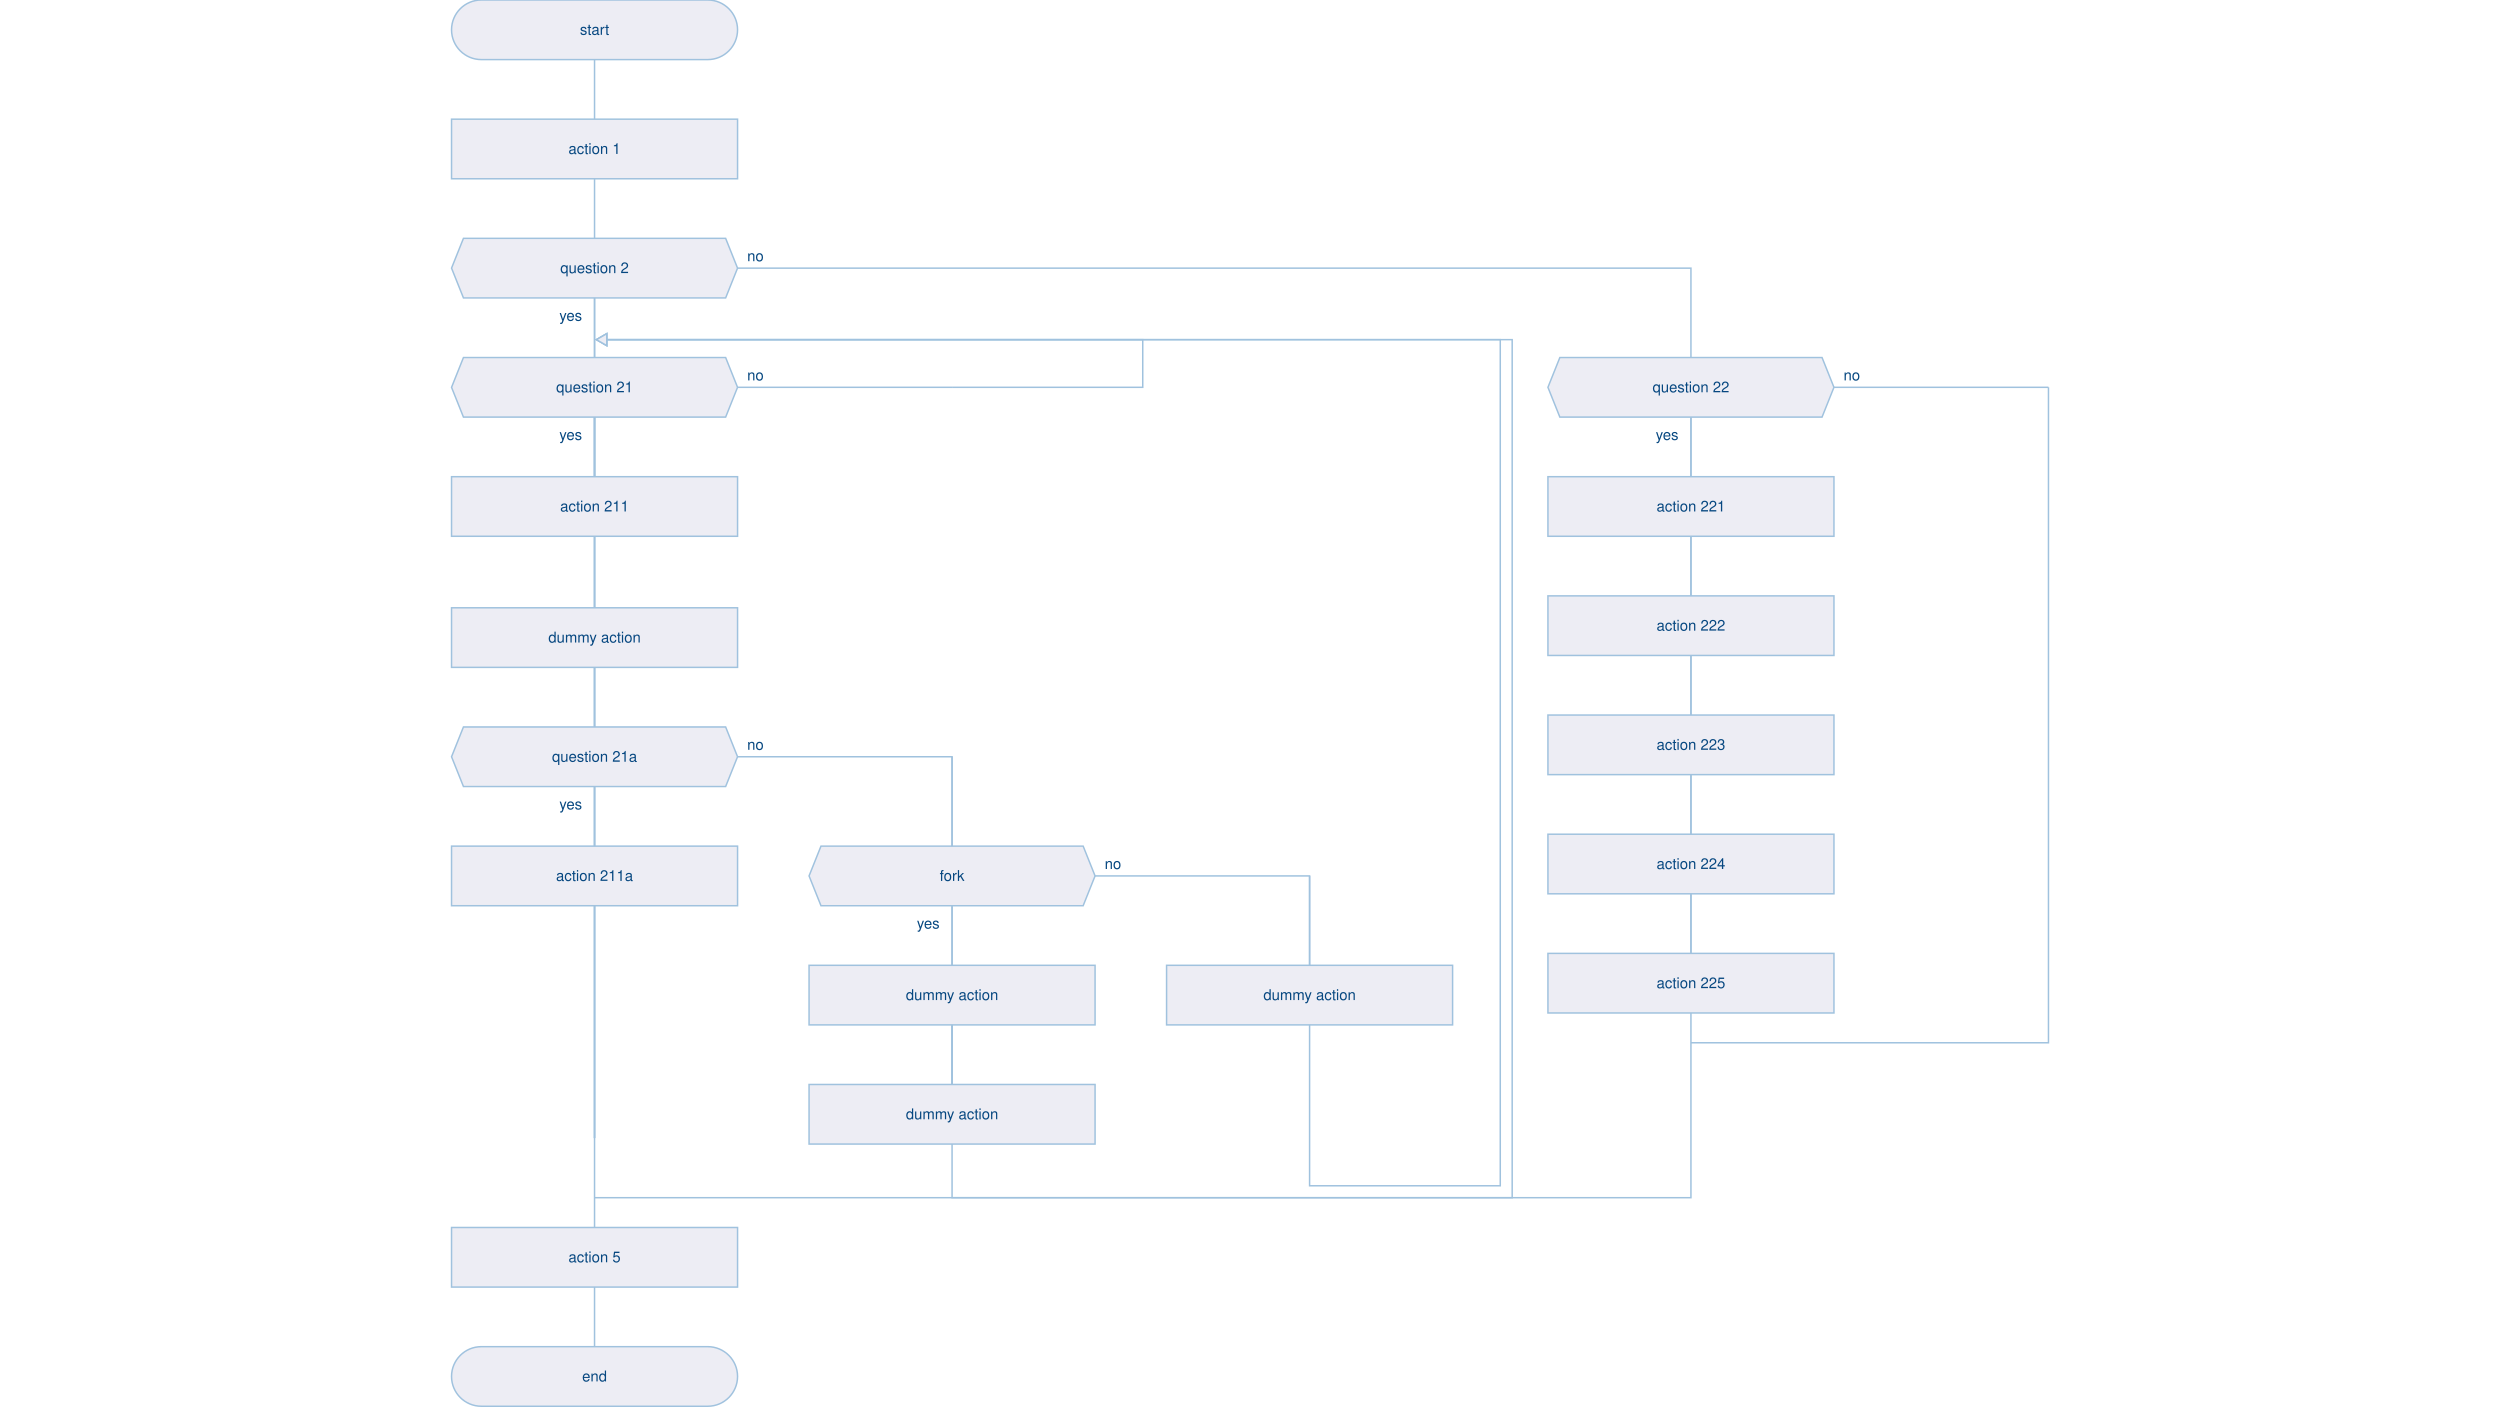
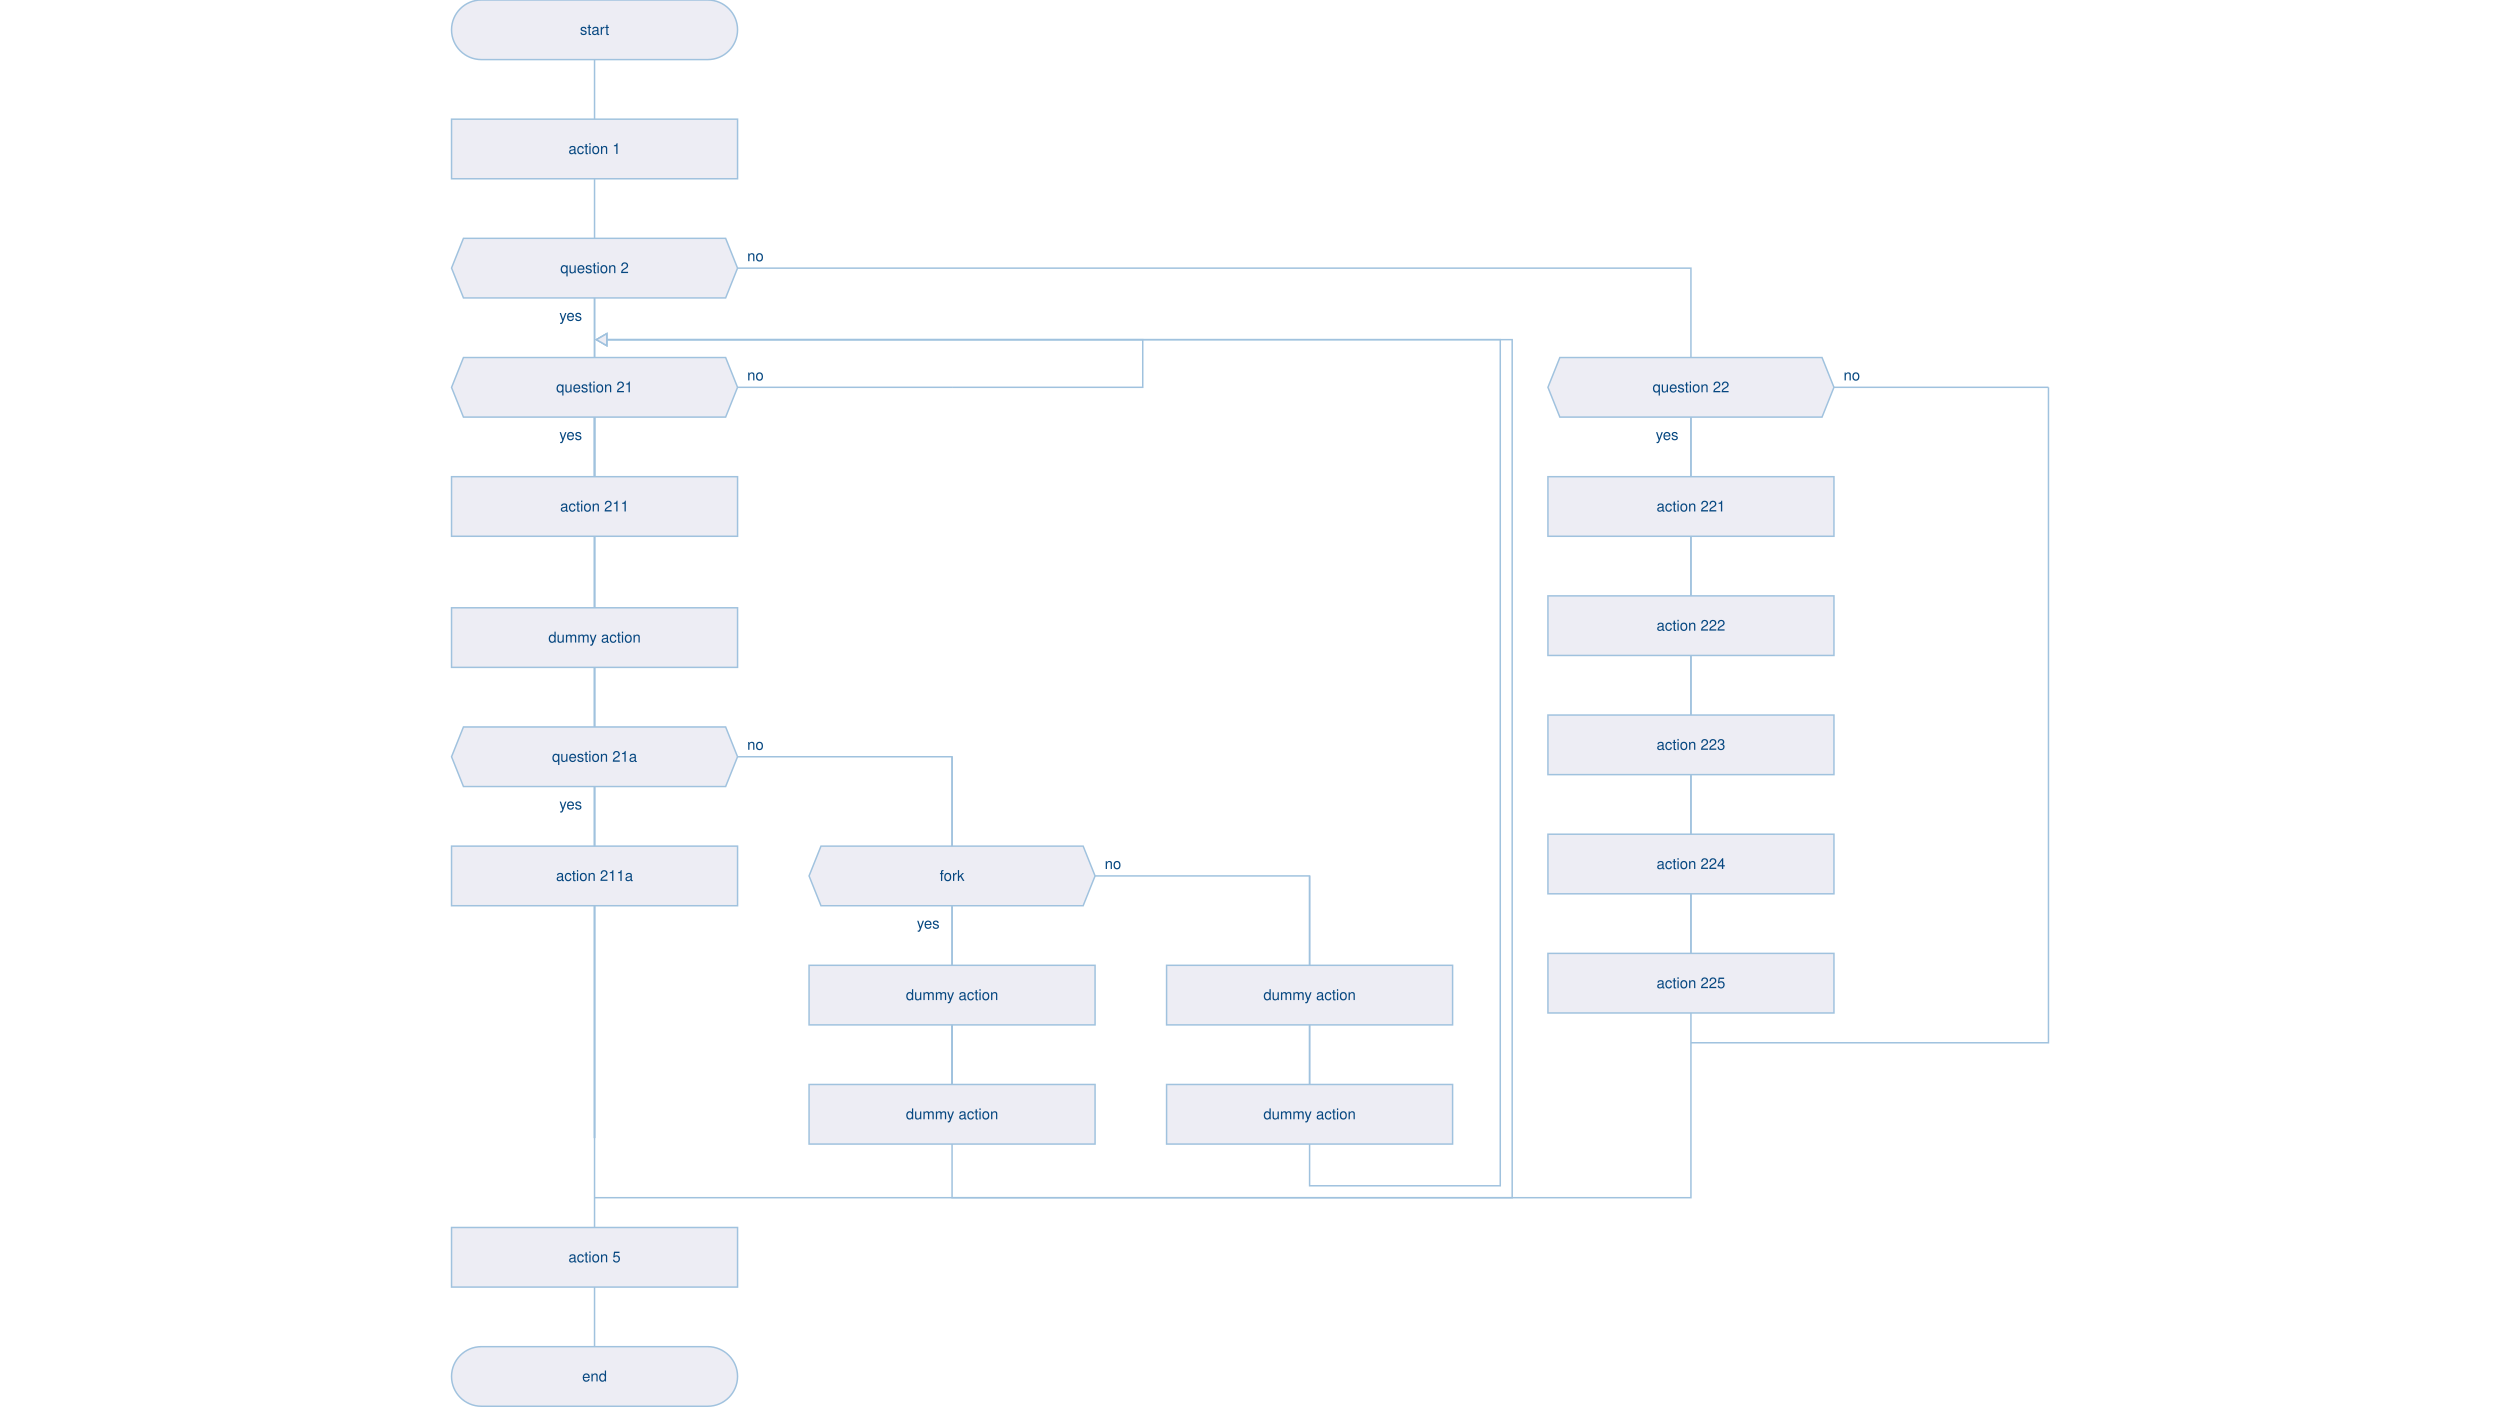
<svg xmlns="http://www.w3.org/2000/svg" font-size="1" viewBox="0.0 0.0 1920.0 1080.0" stroke="rgb(0,0,0)" width="1920" stroke-opacity="1" height="1080" version="1.1">
  <defs />
  <g stroke-linejoin="miter" fill-opacity="1.0" fill="rgb(237,237,244)" stroke="rgb(160,194,222)" stroke-linecap="butt" stroke-miterlimit="10.0" stroke-opacity="1.0" stroke-width="1.151">
    <path d="M 465.989,256.271 l -7.926,4.576 l 7.926,4.576 Z" />
  </g>
  <g stroke-linejoin="miter" fill-opacity="0.0" fill="rgb(0,0,0)" stroke="rgb(160,194,222)" stroke-linecap="butt" stroke-miterlimit="10.0" stroke-opacity="1.0" stroke-width="1.151">
    <path d="M 731.186,297.458 h 0 h 146.441 v -36.61 h -411.992 " />
  </g>
  <g stroke-linejoin="miter" fill-opacity="1.0" fill="rgb(237,237,244)" stroke="rgb(160,194,222)" stroke-linecap="butt" stroke-miterlimit="10.0" stroke-opacity="1.0" stroke-width="1.151">
    <path d="M 465.989,256.271 l -7.926,4.576 l 7.926,4.576 Z" />
  </g>
  <g stroke-linejoin="miter" fill-opacity="0.0" fill="rgb(0,0,0)" stroke="rgb(160,194,222)" stroke-linecap="butt" stroke-miterlimit="10.0" stroke-opacity="1.0" stroke-width="1.151">
    <path d="M 1005.763,672.712 v 237.966 h 146.441 v -649.831 h -686.569 " />
  </g>
  <g stroke-linejoin="miter" fill-opacity="1.0" fill="rgb(237,237,244)" stroke="rgb(160,194,222)" stroke-linecap="butt" stroke-miterlimit="10.0" stroke-opacity="1.0" stroke-width="1.151">
    <path d="M 465.989,256.271 l -7.926,4.576 l 7.926,4.576 Z" />
  </g>
  <g stroke-linejoin="miter" fill-opacity="0.0" fill="rgb(0,0,0)" stroke="rgb(160,194,222)" stroke-linecap="butt" stroke-miterlimit="10.0" stroke-opacity="1.0" stroke-width="1.151">
    <path d="M 731.186,581.186 v 338.644 h 430.17 v -658.983 h -695.721 " />
  </g>
  <g stroke-linejoin="miter" fill-opacity="0.0" fill="rgb(0,0,0)" stroke="rgb(160,194,222)" stroke-linecap="butt" stroke-miterlimit="10.0" stroke-opacity="1.0" stroke-width="1.151">
    <path d="M 456.61,114.407 v -91.525 " />
  </g>
  <g stroke-linejoin="miter" fill-opacity="0.0" fill="rgb(0,0,0)" stroke="rgb(160,194,222)" stroke-linecap="butt" stroke-miterlimit="10.0" stroke-opacity="1.0" stroke-width="1.151">
    <path d="M 456.61,205.932 v -91.525 " />
  </g>
  <g stroke-linejoin="miter" fill-opacity="0.0" fill="rgb(0,0,0)" stroke="rgb(160,194,222)" stroke-linecap="butt" stroke-miterlimit="10.0" stroke-opacity="1.0" stroke-width="1.151">
    <path d="M 456.61,965.593 v -759.661 " />
  </g>
  <g stroke-linejoin="miter" fill-opacity="0.0" fill="rgb(0,0,0)" stroke="rgb(160,194,222)" stroke-linecap="butt" stroke-miterlimit="10.0" stroke-opacity="1.0" stroke-width="1.151">
    <path d="M 456.61,1057.119 v -91.525 " />
  </g>
  <g stroke-linejoin="miter" fill-opacity="1.0" fill="rgb(237,237,244)" stroke="rgb(160,194,222)" stroke-linecap="butt" stroke-miterlimit="10.0" stroke-opacity="1.0" stroke-width="1.151">
    <path d="M 566.441,1057.119 h 0 c 0,-12.637 -10.244,-22.881 -22.881 -22.881h -173.898 c -12.637,-0 -22.881,10.244 -22.881 22.881h 0 c -0,12.637 10.244,22.881 22.881 22.881h 173.898 c 12.637,0 22.881,-10.244 22.881 -22.881Z" />
  </g>
  <g stroke-linejoin="miter" fill-opacity="1.0" font-size="11.441px" fill="rgb(6,71,128)" stroke="rgb(0,0,0)" font-weight="300" font-family="helvetica" stroke-linecap="butt" stroke-miterlimit="10.0" stroke-opacity="1.0" stroke-width="4.604">
    <text transform="matrix(1,0,0,1,456.6102,1057.119)" stroke="none" dominant-baseline="middle" text-anchor="middle">end</text>
  </g>
  <g stroke-linejoin="miter" fill-opacity="1.0" fill="rgb(237,237,244)" stroke="rgb(160,194,222)" stroke-linecap="butt" stroke-miterlimit="10.0" stroke-opacity="1.0" stroke-width="1.151">
    <path d="M 566.441,988.475 l -0,-45.763 h -219.661 l -0,45.763 Z" />
  </g>
  <g stroke-linejoin="miter" fill-opacity="1.0" font-size="11.441px" fill="rgb(6,71,128)" stroke="rgb(0,0,0)" font-weight="300" font-family="helvetica" stroke-linecap="butt" stroke-miterlimit="10.0" stroke-opacity="1.0" stroke-width="4.604">
    <text transform="matrix(1,0,0,1,456.6102,965.5932)" stroke="none" dominant-baseline="middle" text-anchor="middle">action 5</text>
  </g>
  <g stroke-linejoin="miter" fill-opacity="0.0" fill="rgb(0,0,0)" stroke="rgb(160,194,222)" stroke-linecap="butt" stroke-miterlimit="10.0" stroke-opacity="1.0" stroke-width="1.151">
    <path d="M 456.61,919.831 h 842.034 v -622.373 " />
  </g>
  <g stroke-linejoin="miter" fill-opacity="0.0" fill="rgb(0,0,0)" stroke="rgb(160,194,222)" stroke-linecap="butt" stroke-miterlimit="10.0" stroke-opacity="1.0" stroke-width="1.151">
    <path d="M 1298.644,297.458 v -91.525 h -842.034 " />
  </g>
  <g stroke-linejoin="miter" fill-opacity="0.0" fill="rgb(0,0,0)" stroke="rgb(160,194,222)" stroke-linecap="butt" stroke-miterlimit="10.0" stroke-opacity="1.0" stroke-width="1.151">
    <path d="M 456.61,874.068 v -576.61 " />
  </g>
  <g stroke-linejoin="miter" fill-opacity="0.0" fill="rgb(0,0,0)" stroke="rgb(160,194,222)" stroke-linecap="butt" stroke-miterlimit="10.0" stroke-opacity="1.0" stroke-width="1.151">
    <path d="M 456.61,297.458 v -91.525 " />
  </g>
  <g stroke-linejoin="miter" fill-opacity="0.0" fill="rgb(0,0,0)" stroke="rgb(160,194,222)" stroke-linecap="butt" stroke-miterlimit="10.0" stroke-opacity="1.0" stroke-width="1.151">
    <path d="M 1298.644,800.847 h 274.576 v -503.39 " />
  </g>
  <g stroke-linejoin="miter" fill-opacity="0.0" fill="rgb(0,0,0)" stroke="rgb(160,194,222)" stroke-linecap="butt" stroke-miterlimit="10.0" stroke-opacity="1.0" stroke-width="1.151">
    <path d="M 1573.22,297.458 h -274.576 " />
  </g>
  <g stroke-linejoin="miter" fill-opacity="0.0" fill="rgb(0,0,0)" stroke="rgb(160,194,222)" stroke-linecap="butt" stroke-miterlimit="10.0" stroke-opacity="1.0" stroke-width="1.151">
    <path d="M 456.61,22.881 " />
  </g>
  <g stroke-linejoin="miter" fill-opacity="0.0" fill="rgb(0,0,0)" stroke="rgb(160,194,222)" stroke-linecap="butt" stroke-miterlimit="10.0" stroke-opacity="1.0" stroke-width="1.151">
    <path d="M 1298.644,388.983 v -91.525 " />
  </g>
  <g stroke-linejoin="miter" fill-opacity="0.0" fill="rgb(0,0,0)" stroke="rgb(160,194,222)" stroke-linecap="butt" stroke-miterlimit="10.0" stroke-opacity="1.0" stroke-width="1.151">
    <path d="M 1298.644,480.509 v -91.525 " />
  </g>
  <g stroke-linejoin="miter" fill-opacity="0.0" fill="rgb(0,0,0)" stroke="rgb(160,194,222)" stroke-linecap="butt" stroke-miterlimit="10.0" stroke-opacity="1.0" stroke-width="1.151">
    <path d="M 1298.644,572.034 v -91.525 " />
  </g>
  <g stroke-linejoin="miter" fill-opacity="0.0" fill="rgb(0,0,0)" stroke="rgb(160,194,222)" stroke-linecap="butt" stroke-miterlimit="10.0" stroke-opacity="1.0" stroke-width="1.151">
    <path d="M 1298.644,663.559 v -91.525 " />
  </g>
  <g stroke-linejoin="miter" fill-opacity="0.0" fill="rgb(0,0,0)" stroke="rgb(160,194,222)" stroke-linecap="butt" stroke-miterlimit="10.0" stroke-opacity="1.0" stroke-width="1.151">
    <path d="M 1298.644,755.085 v -91.525 " />
  </g>
  <g stroke-linejoin="miter" fill-opacity="1.0" fill="rgb(237,237,244)" stroke="rgb(160,194,222)" stroke-linecap="butt" stroke-miterlimit="10.0" stroke-opacity="1.0" stroke-width="1.151">
    <path d="M 1408.475,777.966 l -0,-45.763 h -219.661 l -0,45.763 Z" />
  </g>
  <g stroke-linejoin="miter" fill-opacity="1.0" font-size="11.441px" fill="rgb(6,71,128)" stroke="rgb(0,0,0)" font-weight="300" font-family="helvetica" stroke-linecap="butt" stroke-miterlimit="10.0" stroke-opacity="1.0" stroke-width="4.604">
    <text transform="matrix(1,0,0,1,1298.644,755.0847)" stroke="none" dominant-baseline="middle" text-anchor="middle">action 225</text>
  </g>
  <g stroke-linejoin="miter" fill-opacity="1.0" fill="rgb(237,237,244)" stroke="rgb(160,194,222)" stroke-linecap="butt" stroke-miterlimit="10.0" stroke-opacity="1.0" stroke-width="1.151">
    <path d="M 1408.475,686.441 l -0,-45.763 h -219.661 l -0,45.763 Z" />
  </g>
  <g stroke-linejoin="miter" fill-opacity="1.0" font-size="11.441px" fill="rgb(6,71,128)" stroke="rgb(0,0,0)" font-weight="300" font-family="helvetica" stroke-linecap="butt" stroke-miterlimit="10.0" stroke-opacity="1.0" stroke-width="4.604">
    <text transform="matrix(1,0,0,1,1298.644,663.5593)" stroke="none" dominant-baseline="middle" text-anchor="middle">action 224</text>
  </g>
  <g stroke-linejoin="miter" fill-opacity="1.0" fill="rgb(237,237,244)" stroke="rgb(160,194,222)" stroke-linecap="butt" stroke-miterlimit="10.0" stroke-opacity="1.0" stroke-width="1.151">
    <path d="M 1408.475,594.915 l -0,-45.763 h -219.661 l -0,45.763 Z" />
  </g>
  <g stroke-linejoin="miter" fill-opacity="1.0" font-size="11.441px" fill="rgb(6,71,128)" stroke="rgb(0,0,0)" font-weight="300" font-family="helvetica" stroke-linecap="butt" stroke-miterlimit="10.0" stroke-opacity="1.0" stroke-width="4.604">
    <text transform="matrix(1,0,0,1,1298.644,572.0339)" stroke="none" dominant-baseline="middle" text-anchor="middle">action 223</text>
  </g>
  <g stroke-linejoin="miter" fill-opacity="1.0" fill="rgb(237,237,244)" stroke="rgb(160,194,222)" stroke-linecap="butt" stroke-miterlimit="10.0" stroke-opacity="1.0" stroke-width="1.151">
    <path d="M 1408.475,503.39 l -0,-45.763 h -219.661 l -0,45.763 Z" />
  </g>
  <g stroke-linejoin="miter" fill-opacity="1.0" font-size="11.441px" fill="rgb(6,71,128)" stroke="rgb(0,0,0)" font-weight="300" font-family="helvetica" stroke-linecap="butt" stroke-miterlimit="10.0" stroke-opacity="1.0" stroke-width="4.604">
    <text transform="matrix(1,0,0,1,1298.644,480.5085)" stroke="none" dominant-baseline="middle" text-anchor="middle">action 222</text>
  </g>
  <g stroke-linejoin="miter" fill-opacity="1.0" fill="rgb(237,237,244)" stroke="rgb(160,194,222)" stroke-linecap="butt" stroke-miterlimit="10.0" stroke-opacity="1.0" stroke-width="1.151">
    <path d="M 1408.475,411.864 l -0,-45.763 h -219.661 l -0,45.763 Z" />
  </g>
  <g stroke-linejoin="miter" fill-opacity="1.0" font-size="11.441px" fill="rgb(6,71,128)" stroke="rgb(0,0,0)" font-weight="300" font-family="helvetica" stroke-linecap="butt" stroke-miterlimit="10.0" stroke-opacity="1.0" stroke-width="4.604">
    <text transform="matrix(1,0,0,1,1298.644,388.9831)" stroke="none" dominant-baseline="middle" text-anchor="middle">action 221</text>
  </g>
  <g stroke-linejoin="miter" fill-opacity="1.0" font-size="11.441px" fill="rgb(6,71,128)" stroke="rgb(0,0,0)" font-weight="300" font-family="helvetica" stroke-linecap="butt" stroke-miterlimit="10.0" stroke-opacity="1.0" stroke-width="4.604">
    <text transform="matrix(1,0,0,1,1422.203,288.3051)" stroke="none" dominant-baseline="middle" text-anchor="middle">no</text>
  </g>
  <g stroke-linejoin="miter" fill-opacity="1.0" font-size="11.441px" fill="rgb(6,71,128)" stroke="rgb(0,0,0)" font-weight="300" font-family="helvetica" stroke-linecap="butt" stroke-miterlimit="10.0" stroke-opacity="1.0" stroke-width="4.604">
    <text transform="matrix(1,0,0,1,1280.339,334.0678)" stroke="none" dominant-baseline="middle" text-anchor="middle">yes</text>
  </g>
  <g stroke-linejoin="miter" fill-opacity="1.0" fill="rgb(237,237,244)" stroke="rgb(160,194,222)" stroke-linecap="butt" stroke-miterlimit="10.0" stroke-opacity="1.0" stroke-width="1.151">
    <path d="M 1197.966,320.339 l -9.152,-22.881 l 9.152,-22.881 h 201.356 l 9.152,22.881 l -9.152,22.881 h -201.356 Z" />
  </g>
  <g stroke-linejoin="miter" fill-opacity="1.0" font-size="11.441px" fill="rgb(6,71,128)" stroke="rgb(0,0,0)" font-weight="300" font-family="helvetica" stroke-linecap="butt" stroke-miterlimit="10.0" stroke-opacity="1.0" stroke-width="4.604">
    <text transform="matrix(1,0,0,1,1298.644,297.4576)" stroke="none" dominant-baseline="middle" text-anchor="middle">question 22</text>
  </g>
  <g stroke-linejoin="miter" fill-opacity="0.0" fill="rgb(0,0,0)" stroke="rgb(160,194,222)" stroke-linecap="butt" stroke-miterlimit="10.0" stroke-opacity="1.0" stroke-width="1.151">
    <path d="M 456.61,489.661 v -192.203 " />
  </g>
  <g stroke-linejoin="miter" fill-opacity="0.0" fill="rgb(0,0,0)" stroke="rgb(160,194,222)" stroke-linecap="butt" stroke-miterlimit="10.0" stroke-opacity="1.0" stroke-width="1.151">
    <path d="M 456.61,581.186 v -91.525 " />
  </g>
  <g stroke-linejoin="miter" fill-opacity="0.0" fill="rgb(0,0,0)" stroke="rgb(160,194,222)" stroke-linecap="butt" stroke-miterlimit="10.0" stroke-opacity="1.0" stroke-width="1.151">
    <path d="M 731.186,672.712 v -91.525 h -274.576 " />
  </g>
  <g stroke-linejoin="miter" fill-opacity="0.0" fill="rgb(0,0,0)" stroke="rgb(160,194,222)" stroke-linecap="butt" stroke-miterlimit="10.0" stroke-opacity="1.0" stroke-width="1.151">
    <path d="M 456.61,874.068 v -201.356 " />
  </g>
  <g stroke-linejoin="miter" fill-opacity="0.0" fill="rgb(0,0,0)" stroke="rgb(160,194,222)" stroke-linecap="butt" stroke-miterlimit="10.0" stroke-opacity="1.0" stroke-width="1.151">
    <path d="M 456.61,672.712 v -91.525 " />
  </g>
  <g stroke-linejoin="miter" fill-opacity="0.0" fill="rgb(0,0,0)" stroke="rgb(160,194,222)" stroke-linecap="butt" stroke-miterlimit="10.0" stroke-opacity="1.0" stroke-width="1.151">
    <path d="M 1005.763,764.237 v -91.525 h -274.576 " />
  </g>
  <g stroke-linejoin="miter" fill-opacity="0.0" fill="rgb(0,0,0)" stroke="rgb(160,194,222)" stroke-linecap="butt" stroke-miterlimit="10.0" stroke-opacity="1.0" stroke-width="1.151">
    <path d="M 731.186,864.915 v -100.678 " />
  </g>
  <g stroke-linejoin="miter" fill-opacity="0.0" fill="rgb(0,0,0)" stroke="rgb(160,194,222)" stroke-linecap="butt" stroke-miterlimit="10.0" stroke-opacity="1.0" stroke-width="1.151">
    <path d="M 731.186,764.237 v -91.525 " />
  </g>
+   <g stroke-linejoin="miter" fill-opacity="0.0" fill="rgb(0,0,0)" stroke="rgb(160,194,222)" stroke-linecap="butt" stroke-miterlimit="10.0" stroke-opacity="1.0" stroke-width="1.151">
+     <path d="M 1005.763,855.763 v -91.525 " />
+   </g>
+   <g stroke-linejoin="miter" fill-opacity="1.0" fill="rgb(237,237,244)" stroke="rgb(160,194,222)" stroke-linecap="butt" stroke-miterlimit="10.0" stroke-opacity="1.0" stroke-width="1.151">
+     <path d="M 1115.593,878.644 l -0,-45.763 h -219.661 l -0,45.763 Z" />
+   </g>
+   <g stroke-linejoin="miter" fill-opacity="1.0" font-size="11.441px" fill="rgb(6,71,128)" stroke="rgb(0,0,0)" font-weight="300" font-family="helvetica" stroke-linecap="butt" stroke-miterlimit="10.0" stroke-opacity="1.0" stroke-width="4.604">
+     <text transform="matrix(1,0,0,1,1005.763,855.7627)" stroke="none" dominant-baseline="middle" text-anchor="middle">dummy action</text>
+   </g>
  <g stroke-linejoin="miter" fill-opacity="1.0" fill="rgb(237,237,244)" stroke="rgb(160,194,222)" stroke-linecap="butt" stroke-miterlimit="10.0" stroke-opacity="1.0" stroke-width="1.151">
    <path d="M 1115.593,787.119 l -0,-45.763 h -219.661 l -0,45.763 Z" />
  </g>
  <g stroke-linejoin="miter" fill-opacity="1.0" font-size="11.441px" fill="rgb(6,71,128)" stroke="rgb(0,0,0)" font-weight="300" font-family="helvetica" stroke-linecap="butt" stroke-miterlimit="10.0" stroke-opacity="1.0" stroke-width="4.604">
    <text transform="matrix(1,0,0,1,1005.763,764.2373)" stroke="none" dominant-baseline="middle" text-anchor="middle">dummy action</text>
  </g>
  <g stroke-linejoin="miter" fill-opacity="0.0" fill="rgb(0,0,0)" stroke="rgb(160,194,222)" stroke-linecap="butt" stroke-miterlimit="10.0" stroke-opacity="1.0" stroke-width="1.151">
    <path d="M 731.186,855.763 v -91.525 " />
  </g>
  <g stroke-linejoin="miter" fill-opacity="1.0" fill="rgb(237,237,244)" stroke="rgb(160,194,222)" stroke-linecap="butt" stroke-miterlimit="10.0" stroke-opacity="1.0" stroke-width="1.151">
    <path d="M 841.017,878.644 l -0,-45.763 h -219.661 l -0,45.763 Z" />
  </g>
  <g stroke-linejoin="miter" fill-opacity="1.0" font-size="11.441px" fill="rgb(6,71,128)" stroke="rgb(0,0,0)" font-weight="300" font-family="helvetica" stroke-linecap="butt" stroke-miterlimit="10.0" stroke-opacity="1.0" stroke-width="4.604">
    <text transform="matrix(1,0,0,1,731.1864,855.7627)" stroke="none" dominant-baseline="middle" text-anchor="middle">dummy action</text>
  </g>
  <g stroke-linejoin="miter" fill-opacity="1.0" fill="rgb(237,237,244)" stroke="rgb(160,194,222)" stroke-linecap="butt" stroke-miterlimit="10.0" stroke-opacity="1.0" stroke-width="1.151">
    <path d="M 841.017,787.119 l -0,-45.763 h -219.661 l -0,45.763 Z" />
  </g>
  <g stroke-linejoin="miter" fill-opacity="1.0" font-size="11.441px" fill="rgb(6,71,128)" stroke="rgb(0,0,0)" font-weight="300" font-family="helvetica" stroke-linecap="butt" stroke-miterlimit="10.0" stroke-opacity="1.0" stroke-width="4.604">
    <text transform="matrix(1,0,0,1,731.1864,764.2373)" stroke="none" dominant-baseline="middle" text-anchor="middle">dummy action</text>
  </g>
  <g stroke-linejoin="miter" fill-opacity="1.0" font-size="11.441px" fill="rgb(6,71,128)" stroke="rgb(0,0,0)" font-weight="300" font-family="helvetica" stroke-linecap="butt" stroke-miterlimit="10.0" stroke-opacity="1.0" stroke-width="4.604">
    <text transform="matrix(1,0,0,1,854.7458,663.5593)" stroke="none" dominant-baseline="middle" text-anchor="middle">no</text>
  </g>
  <g stroke-linejoin="miter" fill-opacity="1.0" font-size="11.441px" fill="rgb(6,71,128)" stroke="rgb(0,0,0)" font-weight="300" font-family="helvetica" stroke-linecap="butt" stroke-miterlimit="10.0" stroke-opacity="1.0" stroke-width="4.604">
    <text transform="matrix(1,0,0,1,712.8814,709.322)" stroke="none" dominant-baseline="middle" text-anchor="middle">yes</text>
  </g>
  <g stroke-linejoin="miter" fill-opacity="1.0" fill="rgb(237,237,244)" stroke="rgb(160,194,222)" stroke-linecap="butt" stroke-miterlimit="10.0" stroke-opacity="1.0" stroke-width="1.151">
    <path d="M 630.509,695.593 l -9.152,-22.881 l 9.152,-22.881 h 201.356 l 9.152,22.881 l -9.152,22.881 h -201.356 Z" />
  </g>
  <g stroke-linejoin="miter" fill-opacity="1.0" font-size="11.441px" fill="rgb(6,71,128)" stroke="rgb(0,0,0)" font-weight="300" font-family="helvetica" stroke-linecap="butt" stroke-miterlimit="10.0" stroke-opacity="1.0" stroke-width="4.604">
    <text transform="matrix(1,0,0,1,731.1864,672.7119)" stroke="none" dominant-baseline="middle" text-anchor="middle">fork</text>
  </g>
  <g stroke-linejoin="miter" fill-opacity="1.0" fill="rgb(237,237,244)" stroke="rgb(160,194,222)" stroke-linecap="butt" stroke-miterlimit="10.0" stroke-opacity="1.0" stroke-width="1.151">
    <path d="M 566.441,695.593 l -0,-45.763 h -219.661 l -0,45.763 Z" />
  </g>
  <g stroke-linejoin="miter" fill-opacity="1.0" font-size="11.441px" fill="rgb(6,71,128)" stroke="rgb(0,0,0)" font-weight="300" font-family="helvetica" stroke-linecap="butt" stroke-miterlimit="10.0" stroke-opacity="1.0" stroke-width="4.604">
    <text transform="matrix(1,0,0,1,456.6102,672.7119)" stroke="none" dominant-baseline="middle" text-anchor="middle">action 211a</text>
  </g>
  <g stroke-linejoin="miter" fill-opacity="1.0" font-size="11.441px" fill="rgb(6,71,128)" stroke="rgb(0,0,0)" font-weight="300" font-family="helvetica" stroke-linecap="butt" stroke-miterlimit="10.0" stroke-opacity="1.0" stroke-width="4.604">
    <text transform="matrix(1,0,0,1,580.1695,572.0339)" stroke="none" dominant-baseline="middle" text-anchor="middle">no</text>
  </g>
  <g stroke-linejoin="miter" fill-opacity="1.0" font-size="11.441px" fill="rgb(6,71,128)" stroke="rgb(0,0,0)" font-weight="300" font-family="helvetica" stroke-linecap="butt" stroke-miterlimit="10.0" stroke-opacity="1.0" stroke-width="4.604">
    <text transform="matrix(1,0,0,1,438.3051,617.7966)" stroke="none" dominant-baseline="middle" text-anchor="middle">yes</text>
  </g>
  <g stroke-linejoin="miter" fill-opacity="1.0" fill="rgb(237,237,244)" stroke="rgb(160,194,222)" stroke-linecap="butt" stroke-miterlimit="10.0" stroke-opacity="1.0" stroke-width="1.151">
    <path d="M 355.932,604.068 l -9.152,-22.881 l 9.152,-22.881 h 201.356 l 9.152,22.881 l -9.152,22.881 h -201.356 Z" />
  </g>
  <g stroke-linejoin="miter" fill-opacity="1.0" font-size="11.441px" fill="rgb(6,71,128)" stroke="rgb(0,0,0)" font-weight="300" font-family="helvetica" stroke-linecap="butt" stroke-miterlimit="10.0" stroke-opacity="1.0" stroke-width="4.604">
    <text transform="matrix(1,0,0,1,456.6102,581.1864)" stroke="none" dominant-baseline="middle" text-anchor="middle">question 21a</text>
  </g>
  <g stroke-linejoin="miter" fill-opacity="1.0" fill="rgb(237,237,244)" stroke="rgb(160,194,222)" stroke-linecap="butt" stroke-miterlimit="10.0" stroke-opacity="1.0" stroke-width="1.151">
    <path d="M 566.441,512.542 l -0,-45.763 h -219.661 l -0,45.763 Z" />
  </g>
  <g stroke-linejoin="miter" fill-opacity="1.0" font-size="11.441px" fill="rgb(6,71,128)" stroke="rgb(0,0,0)" font-weight="300" font-family="helvetica" stroke-linecap="butt" stroke-miterlimit="10.0" stroke-opacity="1.0" stroke-width="4.604">
    <text transform="matrix(1,0,0,1,456.6102,489.661)" stroke="none" dominant-baseline="middle" text-anchor="middle">dummy action</text>
  </g>
  <g stroke-linejoin="miter" fill-opacity="0.0" fill="rgb(0,0,0)" stroke="rgb(160,194,222)" stroke-linecap="butt" stroke-miterlimit="10.0" stroke-opacity="1.0" stroke-width="1.151">
    <path d="M 731.186,297.458 h -274.576 " />
  </g>
  <g stroke-linejoin="miter" fill-opacity="0.0" fill="rgb(0,0,0)" stroke="rgb(160,194,222)" stroke-linecap="butt" stroke-miterlimit="10.0" stroke-opacity="1.0" stroke-width="1.151">
    <path d="M 456.61,22.881 " />
  </g>
  <g stroke-linejoin="miter" fill-opacity="0.0" fill="rgb(0,0,0)" stroke="rgb(160,194,222)" stroke-linecap="butt" stroke-miterlimit="10.0" stroke-opacity="1.0" stroke-width="1.151">
    <path d="M 456.61,388.983 v -91.525 " />
  </g>
  <g stroke-linejoin="miter" fill-opacity="1.0" fill="rgb(237,237,244)" stroke="rgb(160,194,222)" stroke-linecap="butt" stroke-miterlimit="10.0" stroke-opacity="1.0" stroke-width="1.151">
    <path d="M 566.441,411.864 l -0,-45.763 h -219.661 l -0,45.763 Z" />
  </g>
  <g stroke-linejoin="miter" fill-opacity="1.0" font-size="11.441px" fill="rgb(6,71,128)" stroke="rgb(0,0,0)" font-weight="300" font-family="helvetica" stroke-linecap="butt" stroke-miterlimit="10.0" stroke-opacity="1.0" stroke-width="4.604">
    <text transform="matrix(1,0,0,1,456.6102,388.9831)" stroke="none" dominant-baseline="middle" text-anchor="middle">action 211</text>
  </g>
  <g stroke-linejoin="miter" fill-opacity="1.0" font-size="11.441px" fill="rgb(6,71,128)" stroke="rgb(0,0,0)" font-weight="300" font-family="helvetica" stroke-linecap="butt" stroke-miterlimit="10.0" stroke-opacity="1.0" stroke-width="4.604">
    <text transform="matrix(1,0,0,1,580.1695,288.3051)" stroke="none" dominant-baseline="middle" text-anchor="middle">no</text>
  </g>
  <g stroke-linejoin="miter" fill-opacity="1.0" font-size="11.441px" fill="rgb(6,71,128)" stroke="rgb(0,0,0)" font-weight="300" font-family="helvetica" stroke-linecap="butt" stroke-miterlimit="10.0" stroke-opacity="1.0" stroke-width="4.604">
    <text transform="matrix(1,0,0,1,438.3051,334.0678)" stroke="none" dominant-baseline="middle" text-anchor="middle">yes</text>
  </g>
  <g stroke-linejoin="miter" fill-opacity="1.0" fill="rgb(237,237,244)" stroke="rgb(160,194,222)" stroke-linecap="butt" stroke-miterlimit="10.0" stroke-opacity="1.0" stroke-width="1.151">
    <path d="M 355.932,320.339 l -9.152,-22.881 l 9.152,-22.881 h 201.356 l 9.152,22.881 l -9.152,22.881 h -201.356 Z" />
  </g>
  <g stroke-linejoin="miter" fill-opacity="1.0" font-size="11.441px" fill="rgb(6,71,128)" stroke="rgb(0,0,0)" font-weight="300" font-family="helvetica" stroke-linecap="butt" stroke-miterlimit="10.0" stroke-opacity="1.0" stroke-width="4.604">
    <text transform="matrix(1,0,0,1,456.6102,297.4576)" stroke="none" dominant-baseline="middle" text-anchor="middle">question 21</text>
  </g>
  <g stroke-linejoin="miter" fill-opacity="1.0" font-size="11.441px" fill="rgb(6,71,128)" stroke="rgb(0,0,0)" font-weight="300" font-family="helvetica" stroke-linecap="butt" stroke-miterlimit="10.0" stroke-opacity="1.0" stroke-width="4.604">
    <text transform="matrix(1,0,0,1,580.1695,196.7797)" stroke="none" dominant-baseline="middle" text-anchor="middle">no</text>
  </g>
  <g stroke-linejoin="miter" fill-opacity="1.0" font-size="11.441px" fill="rgb(6,71,128)" stroke="rgb(0,0,0)" font-weight="300" font-family="helvetica" stroke-linecap="butt" stroke-miterlimit="10.0" stroke-opacity="1.0" stroke-width="4.604">
    <text transform="matrix(1,0,0,1,438.3051,242.5424)" stroke="none" dominant-baseline="middle" text-anchor="middle">yes</text>
  </g>
  <g stroke-linejoin="miter" fill-opacity="1.0" fill="rgb(237,237,244)" stroke="rgb(160,194,222)" stroke-linecap="butt" stroke-miterlimit="10.0" stroke-opacity="1.0" stroke-width="1.151">
    <path d="M 355.932,228.814 l -9.152,-22.881 l 9.152,-22.881 h 201.356 l 9.152,22.881 l -9.152,22.881 h -201.356 Z" />
  </g>
  <g stroke-linejoin="miter" fill-opacity="1.0" font-size="11.441px" fill="rgb(6,71,128)" stroke="rgb(0,0,0)" font-weight="300" font-family="helvetica" stroke-linecap="butt" stroke-miterlimit="10.0" stroke-opacity="1.0" stroke-width="4.604">
    <text transform="matrix(1,0,0,1,456.6102,205.9322)" stroke="none" dominant-baseline="middle" text-anchor="middle">question 2</text>
  </g>
  <g stroke-linejoin="miter" fill-opacity="1.0" fill="rgb(237,237,244)" stroke="rgb(160,194,222)" stroke-linecap="butt" stroke-miterlimit="10.0" stroke-opacity="1.0" stroke-width="1.151">
    <path d="M 566.441,137.288 l -0,-45.763 h -219.661 l -0,45.763 Z" />
  </g>
  <g stroke-linejoin="miter" fill-opacity="1.0" font-size="11.441px" fill="rgb(6,71,128)" stroke="rgb(0,0,0)" font-weight="300" font-family="helvetica" stroke-linecap="butt" stroke-miterlimit="10.0" stroke-opacity="1.0" stroke-width="4.604">
    <text transform="matrix(1,0,0,1,456.6102,114.4068)" stroke="none" dominant-baseline="middle" text-anchor="middle">action 1</text>
  </g>
  <g stroke-linejoin="miter" fill-opacity="1.0" fill="rgb(237,237,244)" stroke="rgb(160,194,222)" stroke-linecap="butt" stroke-miterlimit="10.0" stroke-opacity="1.0" stroke-width="1.151">
    <path d="M 566.441,22.881 h 0 c 0,-12.637 -10.244,-22.881 -22.881 -22.881h -173.898 c -12.637,-0 -22.881,10.244 -22.881 22.881h 0 c -0,12.637 10.244,22.881 22.881 22.881h 173.898 c 12.637,0 22.881,-10.244 22.881 -22.881Z" />
  </g>
  <g stroke-linejoin="miter" fill-opacity="1.0" font-size="11.441px" fill="rgb(6,71,128)" stroke="rgb(0,0,0)" font-weight="300" font-family="helvetica" stroke-linecap="butt" stroke-miterlimit="10.0" stroke-opacity="1.0" stroke-width="4.604">
    <text transform="matrix(1,0,0,1,456.6102,22.8814)" stroke="none" dominant-baseline="middle" text-anchor="middle">start</text>
  </g>
</svg>
